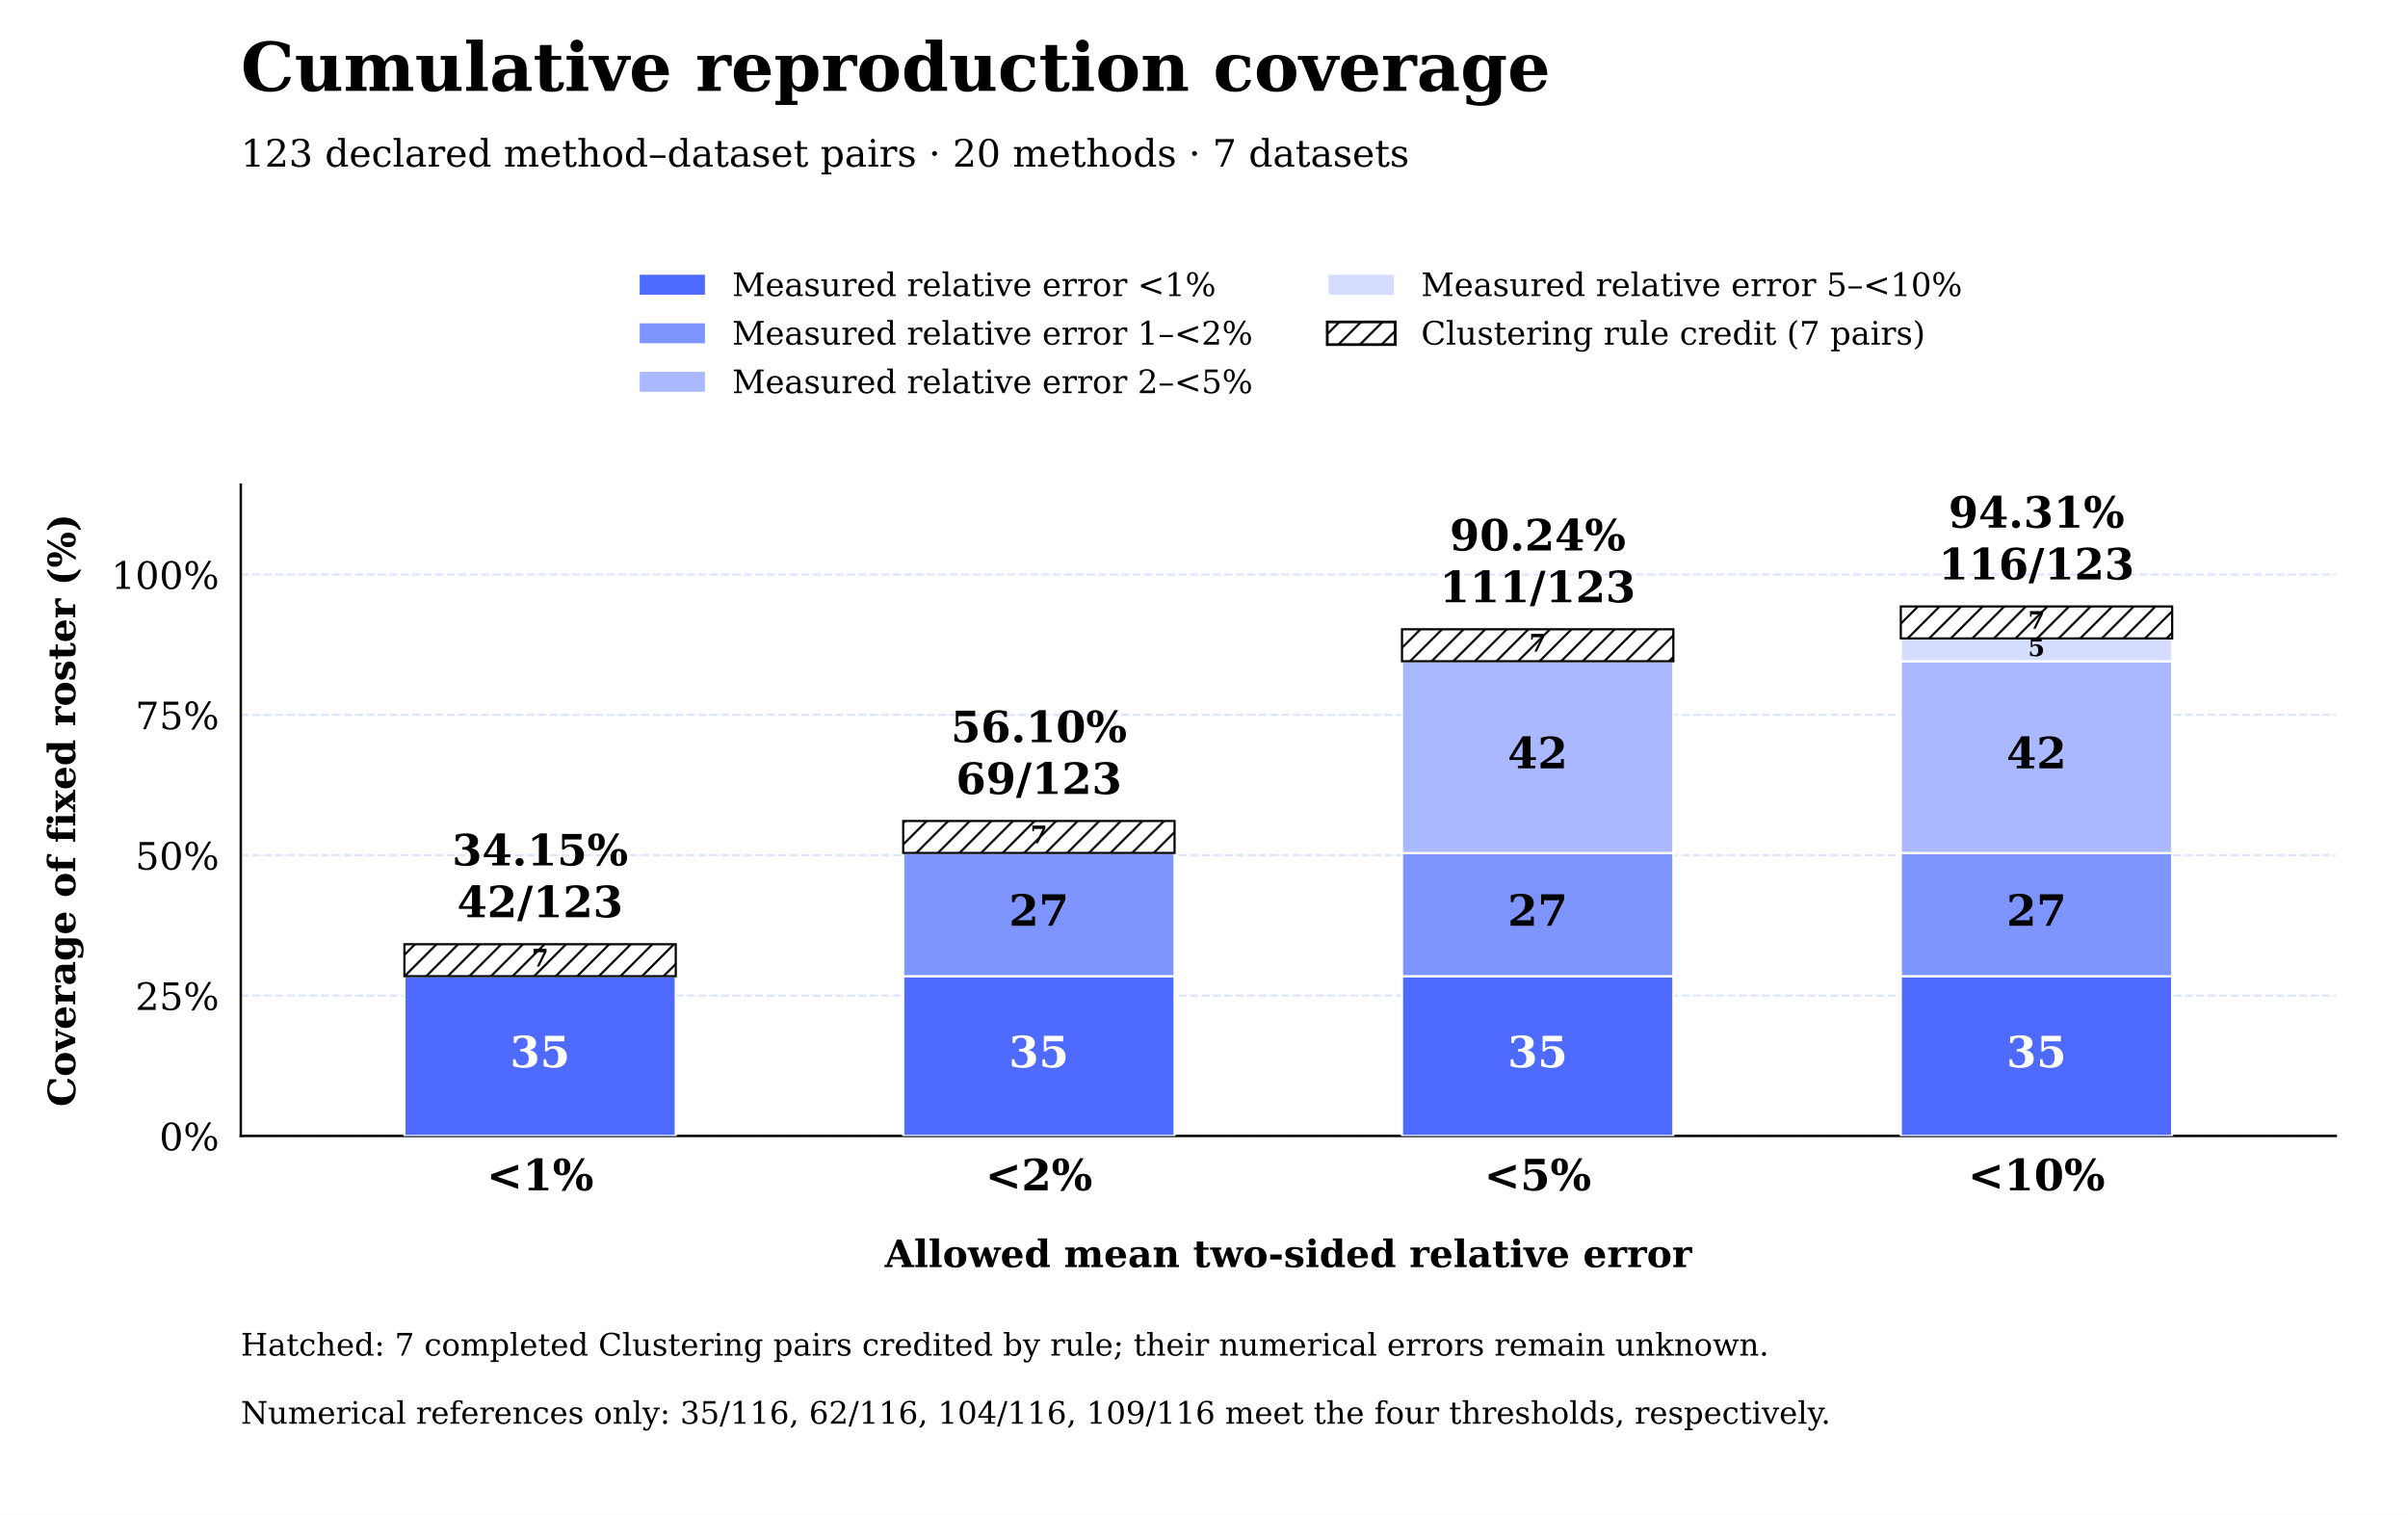
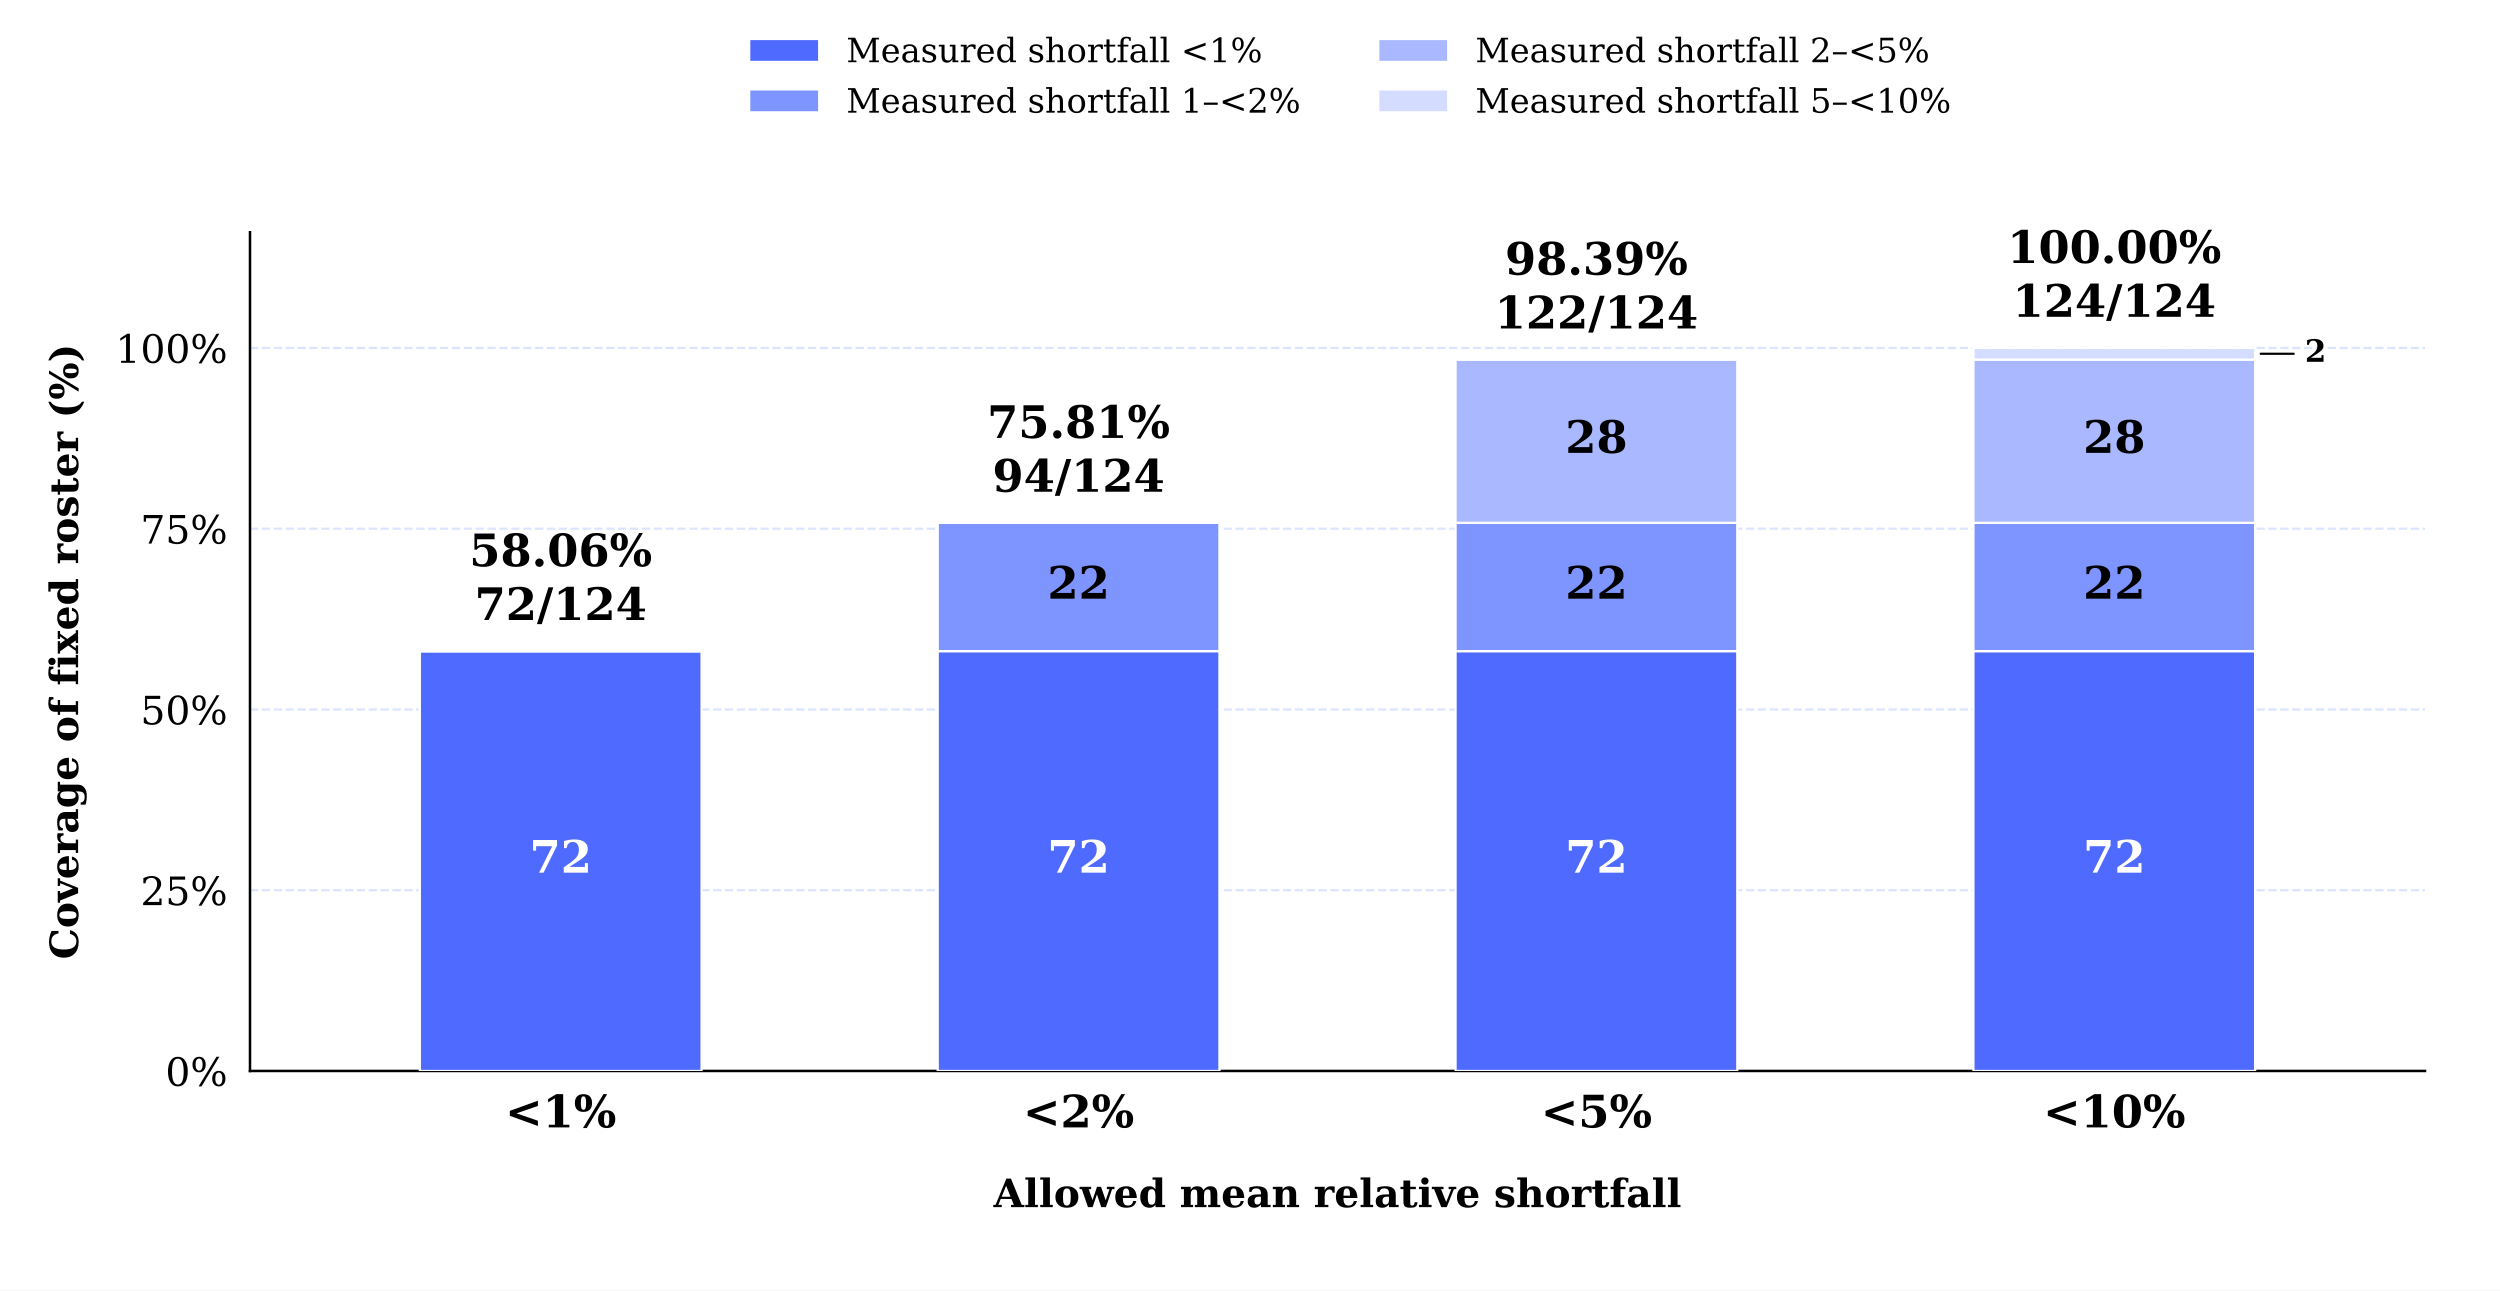
- <svg xmlns="http://www.w3.org/2000/svg" width="892.8pt" height="561.6pt" viewBox="0 0 892.8 561.6" version="1.1">
+ <svg xmlns="http://www.w3.org/2000/svg" width="892.8pt" height="460.8pt" viewBox="0 0 892.8 460.8" version="1.1">
  <defs>
    <style type="text/css">*{stroke-linejoin: round; stroke-linecap: butt}</style>
  </defs>
  <g id="figure_1">
    <g id="patch_1">
-       <path d="M 0 561.6 L 892.8 561.6 L 892.8 0 L 0 0 z " style="fill: #ffffff" />
+       <path d="M 0 460.8 L 892.8 460.8 L 892.8 0 L 0 0 z " style="fill: #ffffff" />
    </g>
    <g id="axes_1">
      <g id="patch_2">
-         <path d="M 89.28 421.2 L 866.016 421.2 L 866.016 179.712 L 89.28 179.712 z " style="fill: #ffffff" />
+         <path d="M 89.28 382.464 L 866.016 382.464 L 866.016 82.944 L 89.28 82.944 z " style="fill: #ffffff" />
      </g>
      <g id="matplotlib.axis_1">
        <g id="xtick_1">
          <g id="line2d_1" />
          <g id="text_1">
-             <text style="font-weight: 700; font-size: 16px; font-family: 'DejaVu Serif'; text-anchor: middle" x="200.242" y="441.356" transform="rotate(-0 200.2423 441.3562)">&lt;1%</text>
+             <text style="font-weight: 700; font-size: 16px; font-family: 'DejaVu Serif'; text-anchor: middle" x="200.242" y="402.62" transform="rotate(-0 200.2423 402.6202)">&lt;1%</text>
          </g>
        </g>
        <g id="xtick_2">
          <g id="line2d_2" />
          <g id="text_2">
-             <text style="font-weight: 700; font-size: 16px; font-family: 'DejaVu Serif'; text-anchor: middle" x="385.179" y="441.356" transform="rotate(-0 385.1794 441.3562)">&lt;2%</text>
+             <text style="font-weight: 700; font-size: 16px; font-family: 'DejaVu Serif'; text-anchor: middle" x="385.179" y="402.62" transform="rotate(-0 385.1794 402.6202)">&lt;2%</text>
          </g>
        </g>
        <g id="xtick_3">
          <g id="line2d_3" />
          <g id="text_3">
-             <text style="font-weight: 700; font-size: 16px; font-family: 'DejaVu Serif'; text-anchor: middle" x="570.117" y="441.356" transform="rotate(-0 570.1166 441.3562)">&lt;5%</text>
+             <text style="font-weight: 700; font-size: 16px; font-family: 'DejaVu Serif'; text-anchor: middle" x="570.117" y="402.62" transform="rotate(-0 570.1166 402.6202)">&lt;5%</text>
          </g>
        </g>
        <g id="xtick_4">
          <g id="line2d_4" />
          <g id="text_4">
-             <text style="font-weight: 700; font-size: 16px; font-family: 'DejaVu Serif'; text-anchor: middle" x="755.054" y="441.356" transform="rotate(-0 755.0537 441.3562)">&lt;10%</text>
+             <text style="font-weight: 700; font-size: 16px; font-family: 'DejaVu Serif'; text-anchor: middle" x="755.054" y="402.62" transform="rotate(-0 755.0537 402.6202)">&lt;10%</text>
          </g>
        </g>
        <g id="text_5">
-           <text style="font-weight: 700; font-size: 14px; font-family: 'DejaVu Serif'; text-anchor: middle" x="477.648" y="469.838" transform="rotate(-0 477.648 469.8378)">Allowed mean two-sided relative error</text>
+           <text style="font-weight: 700; font-size: 14px; font-family: 'DejaVu Serif'; text-anchor: middle" x="477.648" y="431.102" transform="rotate(-0 477.648 431.1018)">Allowed mean relative shortfall</text>
        </g>
      </g>
      <g id="matplotlib.axis_2">
        <g id="ytick_1">
          <g id="line2d_5">
-             <path d="M 89.28 421.2 L 866.016 421.2 " clip-path="url(#peee7cd91ea)" style="fill: none; stroke-dasharray: 2.96,1.28; stroke-dashoffset: 0; stroke: #dce5ff; stroke-width: 0.8" />
+             <path d="M 89.28 382.464 L 866.016 382.464 " clip-path="url(#p8fcf92ae67)" style="fill: none; stroke-dasharray: 2.96,1.28; stroke-dashoffset: 0; stroke: #dce5ff; stroke-width: 0.8" />
          </g>
          <g id="line2d_6" />
          <g id="text_6">
-             <text style="font-size: 14px; font-family: 'DejaVu Serif'; text-anchor: end" x="81.28" y="426.518" transform="rotate(-0 81.28 426.5184)">0%</text>
+             <text style="font-size: 14px; font-family: 'DejaVu Serif'; text-anchor: end" x="81.28" y="387.782" transform="rotate(-0 81.28 387.7824)">0%</text>
          </g>
        </g>
        <g id="ytick_2">
          <g id="line2d_7">
-             <path d="M 89.28 369.155 L 866.016 369.155 " clip-path="url(#peee7cd91ea)" style="fill: none; stroke-dasharray: 2.96,1.28; stroke-dashoffset: 0; stroke: #dce5ff; stroke-width: 0.8" />
+             <path d="M 89.28 317.912 L 866.016 317.912 " clip-path="url(#p8fcf92ae67)" style="fill: none; stroke-dasharray: 2.96,1.28; stroke-dashoffset: 0; stroke: #dce5ff; stroke-width: 0.8" />
          </g>
          <g id="line2d_8" />
          <g id="text_7">
-             <text style="font-size: 14px; font-family: 'DejaVu Serif'; text-anchor: end" x="81.28" y="374.474" transform="rotate(-0 81.28 374.4735)">25%</text>
+             <text style="font-size: 14px; font-family: 'DejaVu Serif'; text-anchor: end" x="81.28" y="323.231" transform="rotate(-0 81.28 323.2306)">25%</text>
          </g>
        </g>
        <g id="ytick_3">
          <g id="line2d_9">
-             <path d="M 89.28 317.11 L 866.016 317.11 " clip-path="url(#peee7cd91ea)" style="fill: none; stroke-dasharray: 2.96,1.28; stroke-dashoffset: 0; stroke: #dce5ff; stroke-width: 0.8" />
+             <path d="M 89.28 253.361 L 866.016 253.361 " clip-path="url(#p8fcf92ae67)" style="fill: none; stroke-dasharray: 2.96,1.28; stroke-dashoffset: 0; stroke: #dce5ff; stroke-width: 0.8" />
          </g>
          <g id="line2d_10" />
          <g id="text_8">
-             <text style="font-size: 14px; font-family: 'DejaVu Serif'; text-anchor: end" x="81.28" y="322.429" transform="rotate(-0 81.28 322.4287)">50%</text>
+             <text style="font-size: 14px; font-family: 'DejaVu Serif'; text-anchor: end" x="81.28" y="258.679" transform="rotate(-0 81.28 258.6789)">50%</text>
          </g>
        </g>
        <g id="ytick_4">
          <g id="line2d_11">
-             <path d="M 89.28 265.066 L 866.016 265.066 " clip-path="url(#peee7cd91ea)" style="fill: none; stroke-dasharray: 2.96,1.28; stroke-dashoffset: 0; stroke: #dce5ff; stroke-width: 0.8" />
+             <path d="M 89.28 188.809 L 866.016 188.809 " clip-path="url(#p8fcf92ae67)" style="fill: none; stroke-dasharray: 2.96,1.28; stroke-dashoffset: 0; stroke: #dce5ff; stroke-width: 0.8" />
          </g>
          <g id="line2d_12" />
          <g id="text_9">
-             <text style="font-size: 14px; font-family: 'DejaVu Serif'; text-anchor: end" x="81.28" y="270.384" transform="rotate(-0 81.28 270.3839)">75%</text>
+             <text style="font-size: 14px; font-family: 'DejaVu Serif'; text-anchor: end" x="81.28" y="194.127" transform="rotate(-0 81.28 194.1272)">75%</text>
          </g>
        </g>
        <g id="ytick_5">
          <g id="line2d_13">
-             <path d="M 89.28 213.021 L 866.016 213.021 " clip-path="url(#peee7cd91ea)" style="fill: none; stroke-dasharray: 2.96,1.28; stroke-dashoffset: 0; stroke: #dce5ff; stroke-width: 0.8" />
+             <path d="M 89.28 124.257 L 866.016 124.257 " clip-path="url(#p8fcf92ae67)" style="fill: none; stroke-dasharray: 2.96,1.28; stroke-dashoffset: 0; stroke: #dce5ff; stroke-width: 0.8" />
          </g>
          <g id="line2d_14" />
          <g id="text_10">
-             <text style="font-size: 14px; font-family: 'DejaVu Serif'; text-anchor: end" x="81.28" y="218.339" transform="rotate(-0 81.28 218.339)">100%</text>
+             <text style="font-size: 14px; font-family: 'DejaVu Serif'; text-anchor: end" x="81.28" y="129.575" transform="rotate(-0 81.28 129.5755)">100%</text>
          </g>
        </g>
        <g id="text_11">
-           <text style="font-weight: 700; font-size: 14px; font-family: 'DejaVu Serif'; text-anchor: middle" x="27.892" y="300.456" transform="rotate(-90 27.89203 300.456)">Coverage of fixed roster (%)</text>
+           <text style="font-weight: 700; font-size: 14px; font-family: 'DejaVu Serif'; text-anchor: middle" x="27.892" y="232.704" transform="rotate(-90 27.89203 232.704)">Coverage of fixed roster (%)</text>
        </g>
      </g>
      <g id="patch_3">
-         <path d="M 89.28 421.2 L 89.28 179.712 " style="fill: none; stroke: #000000; stroke-width: 0.9; stroke-linejoin: miter; stroke-linecap: square" />
+         <path d="M 89.28 382.464 L 89.28 82.944 " style="fill: none; stroke: #000000; stroke-width: 0.9; stroke-linejoin: miter; stroke-linecap: square" />
      </g>
      <g id="patch_4">
-         <path d="M 89.28 421.2 L 866.016 421.2 " style="fill: none; stroke: #000000; stroke-width: 0.9; stroke-linejoin: miter; stroke-linecap: square" />
+         <path d="M 89.28 382.464 L 866.016 382.464 " style="fill: none; stroke: #000000; stroke-width: 0.9; stroke-linejoin: miter; stroke-linecap: square" />
      </g>
      <g id="patch_5">
-         <path d="M 149.939 421.2 L 250.545 421.2 L 250.545 361.962 L 149.939 361.962 z " clip-path="url(#peee7cd91ea)" style="fill: #4f6bff; stroke: #ffffff; stroke-width: 0.8; stroke-linejoin: miter" />
+         <path d="M 149.939 382.464 L 250.545 382.464 L 250.545 232.537 L 149.939 232.537 z " clip-path="url(#p8fcf92ae67)" style="fill: #4f6bff; stroke: #ffffff; stroke-width: 0.8; stroke-linejoin: miter" />
      </g>
      <g id="patch_6">
-         <path d="M 334.877 421.2 L 435.482 421.2 L 435.482 361.962 L 334.877 361.962 z " clip-path="url(#peee7cd91ea)" style="fill: #4f6bff; stroke: #ffffff; stroke-width: 0.8; stroke-linejoin: miter" />
+         <path d="M 334.877 382.464 L 435.482 382.464 L 435.482 232.537 L 334.877 232.537 z " clip-path="url(#p8fcf92ae67)" style="fill: #4f6bff; stroke: #ffffff; stroke-width: 0.8; stroke-linejoin: miter" />
      </g>
      <g id="patch_7">
-         <path d="M 519.814 421.2 L 620.419 421.2 L 620.419 361.962 L 519.814 361.962 z " clip-path="url(#peee7cd91ea)" style="fill: #4f6bff; stroke: #ffffff; stroke-width: 0.8; stroke-linejoin: miter" />
+         <path d="M 519.814 382.464 L 620.419 382.464 L 620.419 232.537 L 519.814 232.537 z " clip-path="url(#p8fcf92ae67)" style="fill: #4f6bff; stroke: #ffffff; stroke-width: 0.8; stroke-linejoin: miter" />
      </g>
      <g id="patch_8">
-         <path d="M 704.751 421.2 L 805.357 421.2 L 805.357 361.962 L 704.751 361.962 z " clip-path="url(#peee7cd91ea)" style="fill: #4f6bff; stroke: #ffffff; stroke-width: 0.8; stroke-linejoin: miter" />
+         <path d="M 704.751 382.464 L 805.357 382.464 L 805.357 232.537 L 704.751 232.537 z " clip-path="url(#p8fcf92ae67)" style="fill: #4f6bff; stroke: #ffffff; stroke-width: 0.8; stroke-linejoin: miter" />
      </g>
      <g id="text_12">
-         <text style="font-weight: 700; font-size: 16px; font-family: 'DejaVu Serif'; text-anchor: middle; fill: #ffffff" x="200.242" y="395.737" transform="rotate(-0 200.2423 395.7372)">35</text>
+         <text style="font-weight: 700; font-size: 16px; font-family: 'DejaVu Serif'; text-anchor: middle; fill: #ffffff" x="200.242" y="311.657" transform="rotate(-0 200.2423 311.657)">72</text>
      </g>
      <g id="text_13">
-         <text style="font-weight: 700; font-size: 16px; font-family: 'DejaVu Serif'; text-anchor: middle; fill: #ffffff" x="385.179" y="395.737" transform="rotate(-0 385.1794 395.7372)">35</text>
+         <text style="font-weight: 700; font-size: 16px; font-family: 'DejaVu Serif'; text-anchor: middle; fill: #ffffff" x="385.179" y="311.657" transform="rotate(-0 385.1794 311.657)">72</text>
      </g>
      <g id="text_14">
-         <text style="font-weight: 700; font-size: 16px; font-family: 'DejaVu Serif'; text-anchor: middle; fill: #ffffff" x="570.117" y="395.737" transform="rotate(-0 570.1166 395.7372)">35</text>
+         <text style="font-weight: 700; font-size: 16px; font-family: 'DejaVu Serif'; text-anchor: middle; fill: #ffffff" x="570.117" y="311.657" transform="rotate(-0 570.1166 311.657)">72</text>
      </g>
      <g id="text_15">
-         <text style="font-weight: 700; font-size: 16px; font-family: 'DejaVu Serif'; text-anchor: middle; fill: #ffffff" x="755.054" y="395.737" transform="rotate(-0 755.0537 395.7372)">35</text>
+         <text style="font-weight: 700; font-size: 16px; font-family: 'DejaVu Serif'; text-anchor: middle; fill: #ffffff" x="755.054" y="311.657" transform="rotate(-0 755.0537 311.657)">72</text>
      </g>
      <g id="patch_9">
-         <path d="M 149.939 361.962 L 250.545 361.962 L 250.545 361.962 L 149.939 361.962 z " clip-path="url(#peee7cd91ea)" style="fill: #7e95ff; stroke: #ffffff; stroke-width: 0.8; stroke-linejoin: miter" />
+         <path d="M 149.939 232.537 L 250.545 232.537 L 250.545 232.537 L 149.939 232.537 z " clip-path="url(#p8fcf92ae67)" style="fill: #7e95ff; stroke: #ffffff; stroke-width: 0.8; stroke-linejoin: miter" />
      </g>
      <g id="patch_10">
-         <path d="M 334.877 361.962 L 435.482 361.962 L 435.482 316.264 L 334.877 316.264 z " clip-path="url(#peee7cd91ea)" style="fill: #7e95ff; stroke: #ffffff; stroke-width: 0.8; stroke-linejoin: miter" />
+         <path d="M 334.877 232.537 L 435.482 232.537 L 435.482 186.727 L 334.877 186.727 z " clip-path="url(#p8fcf92ae67)" style="fill: #7e95ff; stroke: #ffffff; stroke-width: 0.8; stroke-linejoin: miter" />
      </g>
      <g id="patch_11">
-         <path d="M 519.814 361.962 L 620.419 361.962 L 620.419 316.264 L 519.814 316.264 z " clip-path="url(#peee7cd91ea)" style="fill: #7e95ff; stroke: #ffffff; stroke-width: 0.8; stroke-linejoin: miter" />
+         <path d="M 519.814 232.537 L 620.419 232.537 L 620.419 186.727 L 519.814 186.727 z " clip-path="url(#p8fcf92ae67)" style="fill: #7e95ff; stroke: #ffffff; stroke-width: 0.8; stroke-linejoin: miter" />
      </g>
      <g id="patch_12">
-         <path d="M 704.751 361.962 L 805.357 361.962 L 805.357 316.264 L 704.751 316.264 z " clip-path="url(#peee7cd91ea)" style="fill: #7e95ff; stroke: #ffffff; stroke-width: 0.8; stroke-linejoin: miter" />
+         <path d="M 704.751 232.537 L 805.357 232.537 L 805.357 186.727 L 704.751 186.727 z " clip-path="url(#p8fcf92ae67)" style="fill: #7e95ff; stroke: #ffffff; stroke-width: 0.8; stroke-linejoin: miter" />
      </g>
      <g id="text_16">
-         <text style="font-weight: 700; font-size: 16px; font-family: 'DejaVu Serif'; text-anchor: middle" x="385.179" y="343.269" transform="rotate(-0 385.1794 343.2693)">27</text>
+         <text style="font-weight: 700; font-size: 16px; font-family: 'DejaVu Serif'; text-anchor: middle" x="385.179" y="213.788" transform="rotate(-0 385.1794 213.7882)">22</text>
      </g>
      <g id="text_17">
-         <text style="font-weight: 700; font-size: 16px; font-family: 'DejaVu Serif'; text-anchor: middle" x="570.117" y="343.269" transform="rotate(-0 570.1166 343.2693)">27</text>
+         <text style="font-weight: 700; font-size: 16px; font-family: 'DejaVu Serif'; text-anchor: middle" x="570.117" y="213.788" transform="rotate(-0 570.1166 213.7882)">22</text>
      </g>
      <g id="text_18">
-         <text style="font-weight: 700; font-size: 16px; font-family: 'DejaVu Serif'; text-anchor: middle" x="755.054" y="343.269" transform="rotate(-0 755.0537 343.2693)">27</text>
+         <text style="font-weight: 700; font-size: 16px; font-family: 'DejaVu Serif'; text-anchor: middle" x="755.054" y="213.788" transform="rotate(-0 755.0537 213.7882)">22</text>
      </g>
      <g id="patch_13">
-         <path d="M 149.939 361.962 L 250.545 361.962 L 250.545 361.962 L 149.939 361.962 z " clip-path="url(#peee7cd91ea)" style="fill: #aab9ff; stroke: #ffffff; stroke-width: 0.8; stroke-linejoin: miter" />
+         <path d="M 149.939 232.537 L 250.545 232.537 L 250.545 232.537 L 149.939 232.537 z " clip-path="url(#p8fcf92ae67)" style="fill: #aab9ff; stroke: #ffffff; stroke-width: 0.8; stroke-linejoin: miter" />
      </g>
      <g id="patch_14">
-         <path d="M 334.877 316.264 L 435.482 316.264 L 435.482 316.264 L 334.877 316.264 z " clip-path="url(#peee7cd91ea)" style="fill: #aab9ff; stroke: #ffffff; stroke-width: 0.8; stroke-linejoin: miter" />
+         <path d="M 334.877 186.727 L 435.482 186.727 L 435.482 186.727 L 334.877 186.727 z " clip-path="url(#p8fcf92ae67)" style="fill: #aab9ff; stroke: #ffffff; stroke-width: 0.8; stroke-linejoin: miter" />
      </g>
      <g id="patch_15">
-         <path d="M 519.814 316.264 L 620.419 316.264 L 620.419 245.178 L 519.814 245.178 z " clip-path="url(#peee7cd91ea)" style="fill: #aab9ff; stroke: #ffffff; stroke-width: 0.8; stroke-linejoin: miter" />
+         <path d="M 519.814 186.727 L 620.419 186.727 L 620.419 128.422 L 519.814 128.422 z " clip-path="url(#p8fcf92ae67)" style="fill: #aab9ff; stroke: #ffffff; stroke-width: 0.8; stroke-linejoin: miter" />
      </g>
      <g id="patch_16">
-         <path d="M 704.751 316.264 L 805.357 316.264 L 805.357 245.178 L 704.751 245.178 z " clip-path="url(#peee7cd91ea)" style="fill: #aab9ff; stroke: #ffffff; stroke-width: 0.8; stroke-linejoin: miter" />
+         <path d="M 704.751 186.727 L 805.357 186.727 L 805.357 128.422 L 704.751 128.422 z " clip-path="url(#p8fcf92ae67)" style="fill: #aab9ff; stroke: #ffffff; stroke-width: 0.8; stroke-linejoin: miter" />
      </g>
      <g id="text_19">
-         <text style="font-weight: 700; font-size: 16px; font-family: 'DejaVu Serif'; text-anchor: middle" x="570.117" y="284.878" transform="rotate(-0 570.1166 284.8775)">42</text>
+         <text style="font-weight: 700; font-size: 16px; font-family: 'DejaVu Serif'; text-anchor: middle" x="570.117" y="161.73" transform="rotate(-0 570.1166 161.7304)">28</text>
      </g>
      <g id="text_20">
-         <text style="font-weight: 700; font-size: 16px; font-family: 'DejaVu Serif'; text-anchor: middle" x="755.054" y="284.878" transform="rotate(-0 755.0537 284.8775)">42</text>
+         <text style="font-weight: 700; font-size: 16px; font-family: 'DejaVu Serif'; text-anchor: middle" x="755.054" y="161.73" transform="rotate(-0 755.0537 161.7304)">28</text>
      </g>
      <g id="patch_17">
-         <path d="M 149.939 361.962 L 250.545 361.962 L 250.545 361.962 L 149.939 361.962 z " clip-path="url(#peee7cd91ea)" style="fill: #d4ddff; stroke: #ffffff; stroke-width: 0.8; stroke-linejoin: miter" />
+         <path d="M 149.939 232.537 L 250.545 232.537 L 250.545 232.537 L 149.939 232.537 z " clip-path="url(#p8fcf92ae67)" style="fill: #d4ddff; stroke: #ffffff; stroke-width: 0.8; stroke-linejoin: miter" />
      </g>
      <g id="patch_18">
-         <path d="M 334.877 316.264 L 435.482 316.264 L 435.482 316.264 L 334.877 316.264 z " clip-path="url(#peee7cd91ea)" style="fill: #d4ddff; stroke: #ffffff; stroke-width: 0.8; stroke-linejoin: miter" />
+         <path d="M 334.877 186.727 L 435.482 186.727 L 435.482 186.727 L 334.877 186.727 z " clip-path="url(#p8fcf92ae67)" style="fill: #d4ddff; stroke: #ffffff; stroke-width: 0.8; stroke-linejoin: miter" />
      </g>
      <g id="patch_19">
-         <path d="M 519.814 245.178 L 620.419 245.178 L 620.419 245.178 L 519.814 245.178 z " clip-path="url(#peee7cd91ea)" style="fill: #d4ddff; stroke: #ffffff; stroke-width: 0.8; stroke-linejoin: miter" />
+         <path d="M 519.814 128.422 L 620.419 128.422 L 620.419 128.422 L 519.814 128.422 z " clip-path="url(#p8fcf92ae67)" style="fill: #d4ddff; stroke: #ffffff; stroke-width: 0.8; stroke-linejoin: miter" />
      </g>
      <g id="patch_20">
-         <path d="M 704.751 245.178 L 805.357 245.178 L 805.357 236.716 L 704.751 236.716 z " clip-path="url(#peee7cd91ea)" style="fill: #d4ddff; stroke: #ffffff; stroke-width: 0.8; stroke-linejoin: miter" />
+         <path d="M 704.751 128.422 L 805.357 128.422 L 805.357 124.257 L 704.751 124.257 z " clip-path="url(#p8fcf92ae67)" style="fill: #d4ddff; stroke: #ffffff; stroke-width: 0.8; stroke-linejoin: miter" />
+       </g>
+       <g id="patch_21">
+         <path d="M 819.116 126.339 Q 813.236 126.339 807.355 126.339 " style="fill: none; stroke: #000000; stroke-width: 0.8; stroke-linecap: round" />
      </g>
      <g id="text_21">
-         <text style="font-weight: 700; font-size: 9px; font-family: 'DejaVu Serif'; text-anchor: middle" x="755.054" y="243.285" transform="rotate(-0 755.0537 243.2851)">5</text>
-       </g>
-       <g id="patch_21">
-         <path d="M 149.939 361.962 L 250.545 361.962 L 250.545 350.114 L 149.939 350.114 z " clip-path="url(#peee7cd91ea)" style="fill: url(#h2731be9f8a); stroke: #000000; stroke-width: 0.8; stroke-linejoin: miter" />
-       </g>
-       <g id="patch_22">
-         <path d="M 334.877 316.264 L 435.482 316.264 L 435.482 304.416 L 334.877 304.416 z " clip-path="url(#peee7cd91ea)" style="fill: url(#h2731be9f8a); stroke: #000000; stroke-width: 0.8; stroke-linejoin: miter" />
-       </g>
-       <g id="patch_23">
-         <path d="M 519.814 245.178 L 620.419 245.178 L 620.419 233.331 L 519.814 233.331 z " clip-path="url(#peee7cd91ea)" style="fill: url(#h2731be9f8a); stroke: #000000; stroke-width: 0.8; stroke-linejoin: miter" />
-       </g>
-       <g id="patch_24">
-         <path d="M 704.751 236.716 L 805.357 236.716 L 805.357 224.868 L 704.751 224.868 z " clip-path="url(#peee7cd91ea)" style="fill: url(#h2731be9f8a); stroke: #000000; stroke-width: 0.8; stroke-linejoin: miter" />
+         <text style="font-weight: 700; font-size: 11px; font-family: 'DejaVu Serif'; text-anchor: start" x="823.111" y="129.197" transform="rotate(-0 823.1106 129.1968)">2</text>
      </g>
      <g id="text_22">
-         <text style="font-weight: 700; font-size: 9px; font-family: 'DejaVu Serif'; text-anchor: middle" x="200.242" y="358.376" transform="rotate(-0 200.2423 358.3761)">7</text>
+         <text style="font-weight: 700; font-size: 16px; font-family: 'DejaVu Serif'" transform="translate(167.591 202.2084)">58.06%</text>
+         <text style="font-weight: 700; font-size: 16px; font-family: 'DejaVu Serif'" transform="translate(169.4885 221.4116)">72/124</text>
      </g>
      <g id="text_23">
-         <text style="font-weight: 700; font-size: 9px; font-family: 'DejaVu Serif'; text-anchor: middle" x="385.179" y="312.678" transform="rotate(-0 385.1794 312.6782)">7</text>
+         <text style="font-weight: 700; font-size: 16px; font-family: 'DejaVu Serif'" transform="translate(352.5282 156.3975)">75.81%</text>
+         <text style="font-weight: 700; font-size: 16px; font-family: 'DejaVu Serif'" transform="translate(354.4257 175.6007)">94/124</text>
      </g>
      <g id="text_24">
-         <text style="font-weight: 700; font-size: 9px; font-family: 'DejaVu Serif'; text-anchor: middle" x="570.117" y="241.593" transform="rotate(-0 570.1166 241.5926)">7</text>
+         <text style="font-weight: 700; font-size: 16px; font-family: 'DejaVu Serif'" transform="translate(537.4653 98.09274)">98.39%</text>
+         <text style="font-weight: 700; font-size: 16px; font-family: 'DejaVu Serif'" transform="translate(533.7966 117.2959)">122/124</text>
      </g>
      <g id="text_25">
-         <text style="font-weight: 700; font-size: 9px; font-family: 'DejaVu Serif'; text-anchor: middle" x="755.054" y="233.13" transform="rotate(-0 755.0537 233.13)">7</text>
-       </g>
-       <g id="text_26">
-         <text style="font-weight: 700; font-size: 16px; font-family: 'DejaVu Serif'" transform="translate(167.591 320.886)">34.15%</text>
-         <text style="font-weight: 700; font-size: 16px; font-family: 'DejaVu Serif'" transform="translate(169.4885 340.0891)">42/123</text>
-       </g>
-       <g id="text_27">
-         <text style="font-weight: 700; font-size: 16px; font-family: 'DejaVu Serif'" transform="translate(352.5282 275.1881)">56.10%</text>
-         <text style="font-weight: 700; font-size: 16px; font-family: 'DejaVu Serif'" transform="translate(354.4257 294.3912)">69/123</text>
-       </g>
-       <g id="text_28">
-         <text style="font-weight: 700; font-size: 16px; font-family: 'DejaVu Serif'" transform="translate(537.4653 204.1025)">90.24%</text>
-         <text style="font-weight: 700; font-size: 16px; font-family: 'DejaVu Serif'" transform="translate(533.7966 223.3056)">111/123</text>
-       </g>
-       <g id="text_29">
-         <text style="font-weight: 700; font-size: 16px; font-family: 'DejaVu Serif'" transform="translate(722.4025 195.6399)">94.31%</text>
-         <text style="font-weight: 700; font-size: 16px; font-family: 'DejaVu Serif'" transform="translate(718.7337 214.843)">116/123</text>
-       </g>
-     </g>
-     <g id="text_30">
-       <text style="font-weight: 700; font-size: 25px; font-family: 'DejaVu Serif'; text-anchor: start" x="89.28" y="33.696" transform="rotate(-0 89.28 33.696)">Cumulative reproduction coverage</text>
-     </g>
-     <g id="text_31">
-       <text style="font-size: 14px; font-family: 'DejaVu Serif'; text-anchor: start" x="89.28" y="61.776" transform="rotate(-0 89.28 61.776)">123 declared method–dataset pairs · 20 methods · 7 datasets</text>
-     </g>
-     <g id="text_32">
-       <text style="font-size: 11.5px; font-family: 'DejaVu Serif'; text-anchor: start" x="89.28" y="502.632" transform="rotate(-0 89.28 502.632)">Hatched: 7 completed Clustering pairs credited by rule; their numerical errors remain unknown.</text>
-     </g>
-     <g id="text_33">
-       <text style="font-size: 11.5px; font-family: 'DejaVu Serif'; text-anchor: start" x="89.28" y="527.904" transform="rotate(-0 89.28 527.904)">Numerical references only: 35/116, 62/116, 104/116, 109/116 meet the four thresholds, respectively.</text>
+         <text style="font-weight: 700; font-size: 16px; font-family: 'DejaVu Serif'" transform="translate(716.8362 93.92811)">100.00%</text>
+         <text style="font-weight: 700; font-size: 16px; font-family: 'DejaVu Serif'" transform="translate(718.7337 113.1312)">124/124</text>
+       </g>
    </g>
    <g id="legend_1">
+       <g id="patch_22">
+         <path d="M 267.447 22.222 L 292.647 22.222 L 292.647 13.822 L 267.447 13.822 z " style="fill: #4f6bff; stroke: #ffffff; stroke-linejoin: miter" />
+       </g>
+       <g id="text_26">
+         <text style="font-size: 12px; font-family: 'DejaVu Serif'; text-anchor: start" x="302.247" y="22.222" transform="rotate(-0 302.247 22.22212)">Measured shortfall &lt;1%</text>
+       </g>
+       <g id="patch_23">
+         <path d="M 267.447 40.223 L 292.647 40.223 L 292.647 31.823 L 267.447 31.823 z " style="fill: #7e95ff; stroke: #ffffff; stroke-linejoin: miter" />
+       </g>
+       <g id="text_27">
+         <text style="font-size: 12px; font-family: 'DejaVu Serif'; text-anchor: start" x="302.247" y="40.223" transform="rotate(-0 302.247 40.22306)">Measured shortfall 1–&lt;2%</text>
+       </g>
+       <g id="patch_24">
+         <path d="M 492.094 22.222 L 517.294 22.222 L 517.294 13.822 L 492.094 13.822 z " style="fill: #aab9ff; stroke: #ffffff; stroke-linejoin: miter" />
+       </g>
+       <g id="text_28">
+         <text style="font-size: 12px; font-family: 'DejaVu Serif'; text-anchor: start" x="526.894" y="22.222" transform="rotate(-0 526.8945 22.22212)">Measured shortfall 2–&lt;5%</text>
+       </g>
      <g id="patch_25">
-         <path d="M 236.667 109.774 L 261.867 109.774 L 261.867 101.374 L 236.667 101.374 z " style="fill: #4f6bff; stroke: #ffffff; stroke-linejoin: miter" />
-       </g>
-       <g id="text_34">
-         <text style="font-size: 12px; font-family: 'DejaVu Serif'; text-anchor: start" x="271.467" y="109.774" transform="rotate(-0 271.467 109.7741)">Measured relative error &lt;1%</text>
-       </g>
-       <g id="patch_26">
-         <path d="M 236.667 127.775 L 261.867 127.775 L 261.867 119.375 L 236.667 119.375 z " style="fill: #7e95ff; stroke: #ffffff; stroke-linejoin: miter" />
-       </g>
-       <g id="text_35">
-         <text style="font-size: 12px; font-family: 'DejaVu Serif'; text-anchor: start" x="271.467" y="127.775" transform="rotate(-0 271.467 127.7751)">Measured relative error 1–&lt;2%</text>
-       </g>
-       <g id="patch_27">
-         <path d="M 236.667 145.776 L 261.867 145.776 L 261.867 137.376 L 236.667 137.376 z " style="fill: #aab9ff; stroke: #ffffff; stroke-linejoin: miter" />
-       </g>
-       <g id="text_36">
-         <text style="font-size: 12px; font-family: 'DejaVu Serif'; text-anchor: start" x="271.467" y="145.776" transform="rotate(-0 271.467 145.776)">Measured relative error 2–&lt;5%</text>
-       </g>
-       <g id="patch_28">
-         <path d="M 492.094 109.774 L 517.294 109.774 L 517.294 101.374 L 492.094 101.374 z " style="fill: #d4ddff; stroke: #ffffff; stroke-linejoin: miter" />
-       </g>
-       <g id="text_37">
-         <text style="font-size: 12px; font-family: 'DejaVu Serif'; text-anchor: start" x="526.894" y="109.774" transform="rotate(-0 526.8945 109.7741)">Measured relative error 5–&lt;10%</text>
-       </g>
-       <g id="patch_29">
-         <path d="M 492.094 127.775 L 517.294 127.775 L 517.294 119.375 L 492.094 119.375 z " style="fill: url(#h2731be9f8a); stroke: #000000; stroke-linejoin: miter" />
-       </g>
-       <g id="text_38">
-         <text style="font-size: 12px; font-family: 'DejaVu Serif'; text-anchor: start" x="526.894" y="127.775" transform="rotate(-0 526.8945 127.7751)">Clustering rule credit (7 pairs)</text>
+         <path d="M 492.094 40.223 L 517.294 40.223 L 517.294 31.823 L 492.094 31.823 z " style="fill: #d4ddff; stroke: #ffffff; stroke-linejoin: miter" />
+       </g>
+       <g id="text_29">
+         <text style="font-size: 12px; font-family: 'DejaVu Serif'; text-anchor: start" x="526.894" y="40.223" transform="rotate(-0 526.8945 40.22306)">Measured shortfall 5–&lt;10%</text>
      </g>
    </g>
  </g>
  <defs>
-     <clipPath id="peee7cd91ea">
-       <rect x="89.28" y="179.712" width="776.736" height="241.488" />
+     <clipPath id="p8fcf92ae67">
+       <rect x="89.28" y="82.944" width="776.736" height="299.52" />
    </clipPath>
  </defs>
-   <defs>
-     <pattern id="h2731be9f8a" patternUnits="userSpaceOnUse" x="0" y="0" width="72" height="72">
-       <rect x="0" y="0" width="73" height="73" fill="#ffffff" />
-       <path d="M -36 36 L 36 -36 M -32 40 L 40 -32 M -28 44 L 44 -28 M -24 48 L 48 -24 M -20 52 L 52 -20 M -16 56 L 56 -16 M -12 60 L 60 -12 M -8 64 L 64 -8 M -4 68 L 68 -4 M 0 72 L 72 0 M 4 76 L 76 4 M 8 80 L 80 8 M 12 84 L 84 12 M 16 88 L 88 16 M 20 92 L 92 20 M 24 96 L 96 24 M 28 100 L 100 28 M 32 104 L 104 32 M 36 108 L 108 36 " style="fill: #000000; stroke: #000000; stroke-width: 0.8; stroke-linecap: butt; stroke-linejoin: miter" />
-     </pattern>
-   </defs>
</svg>
